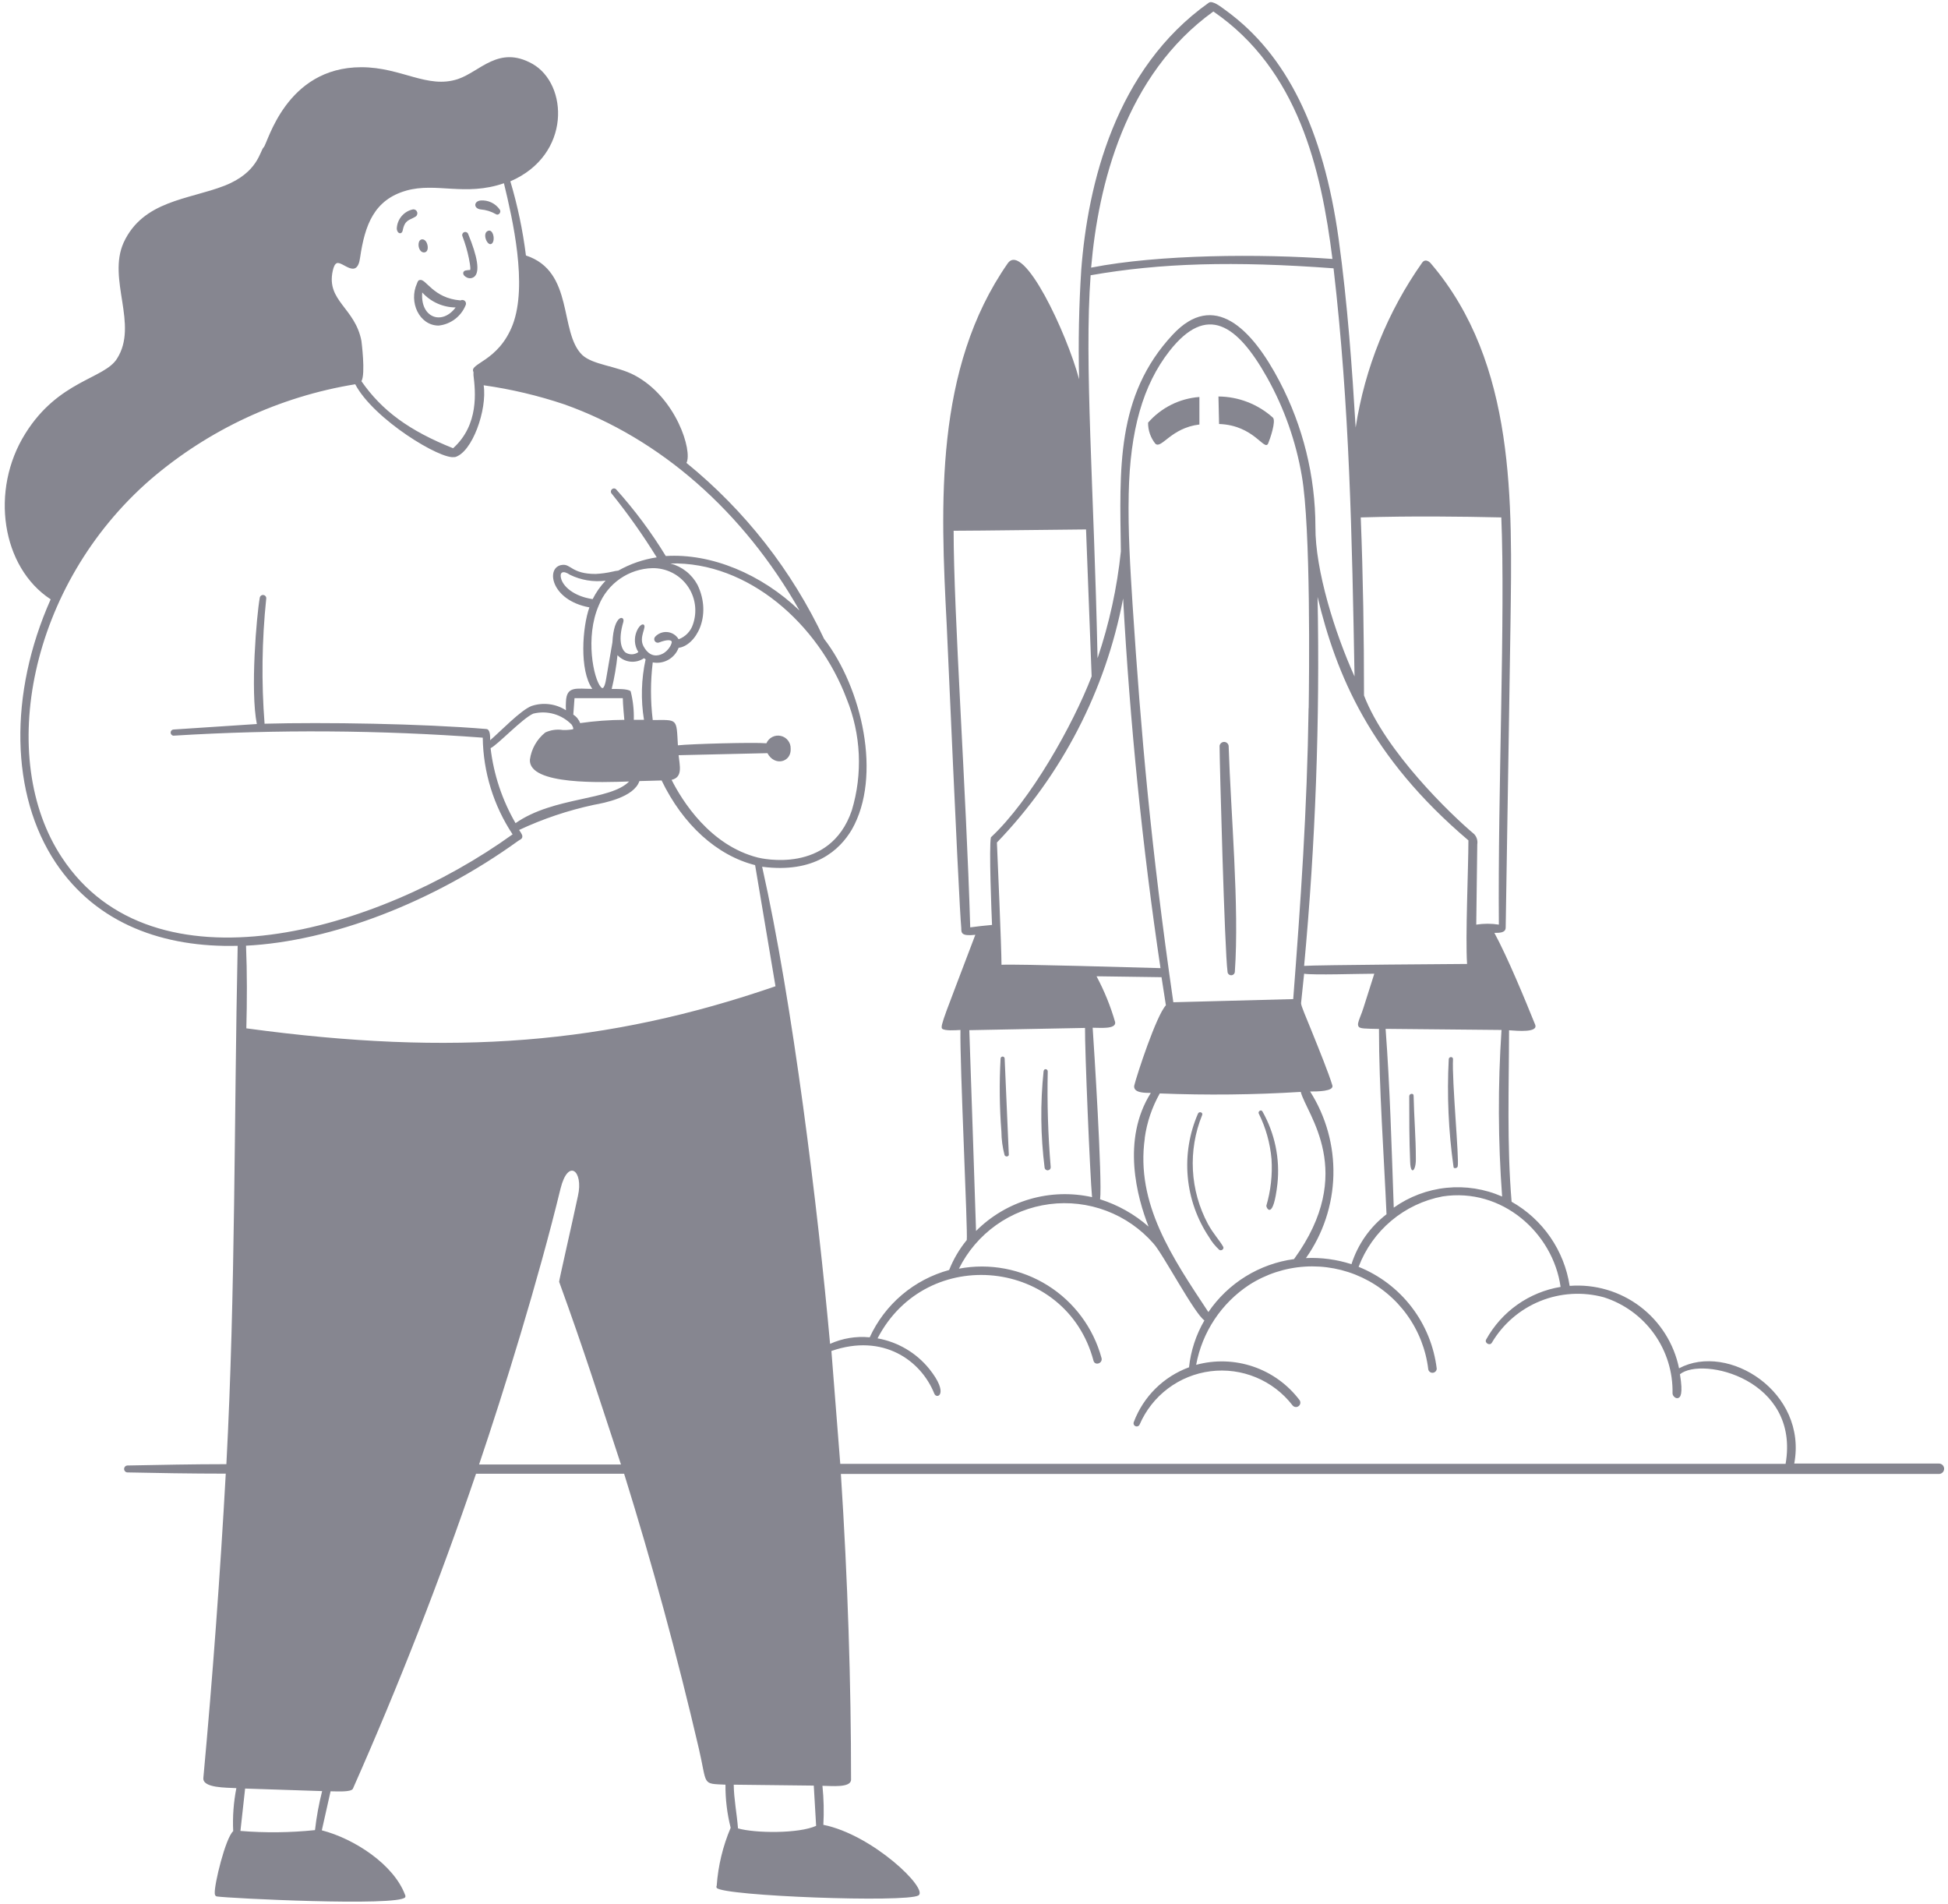
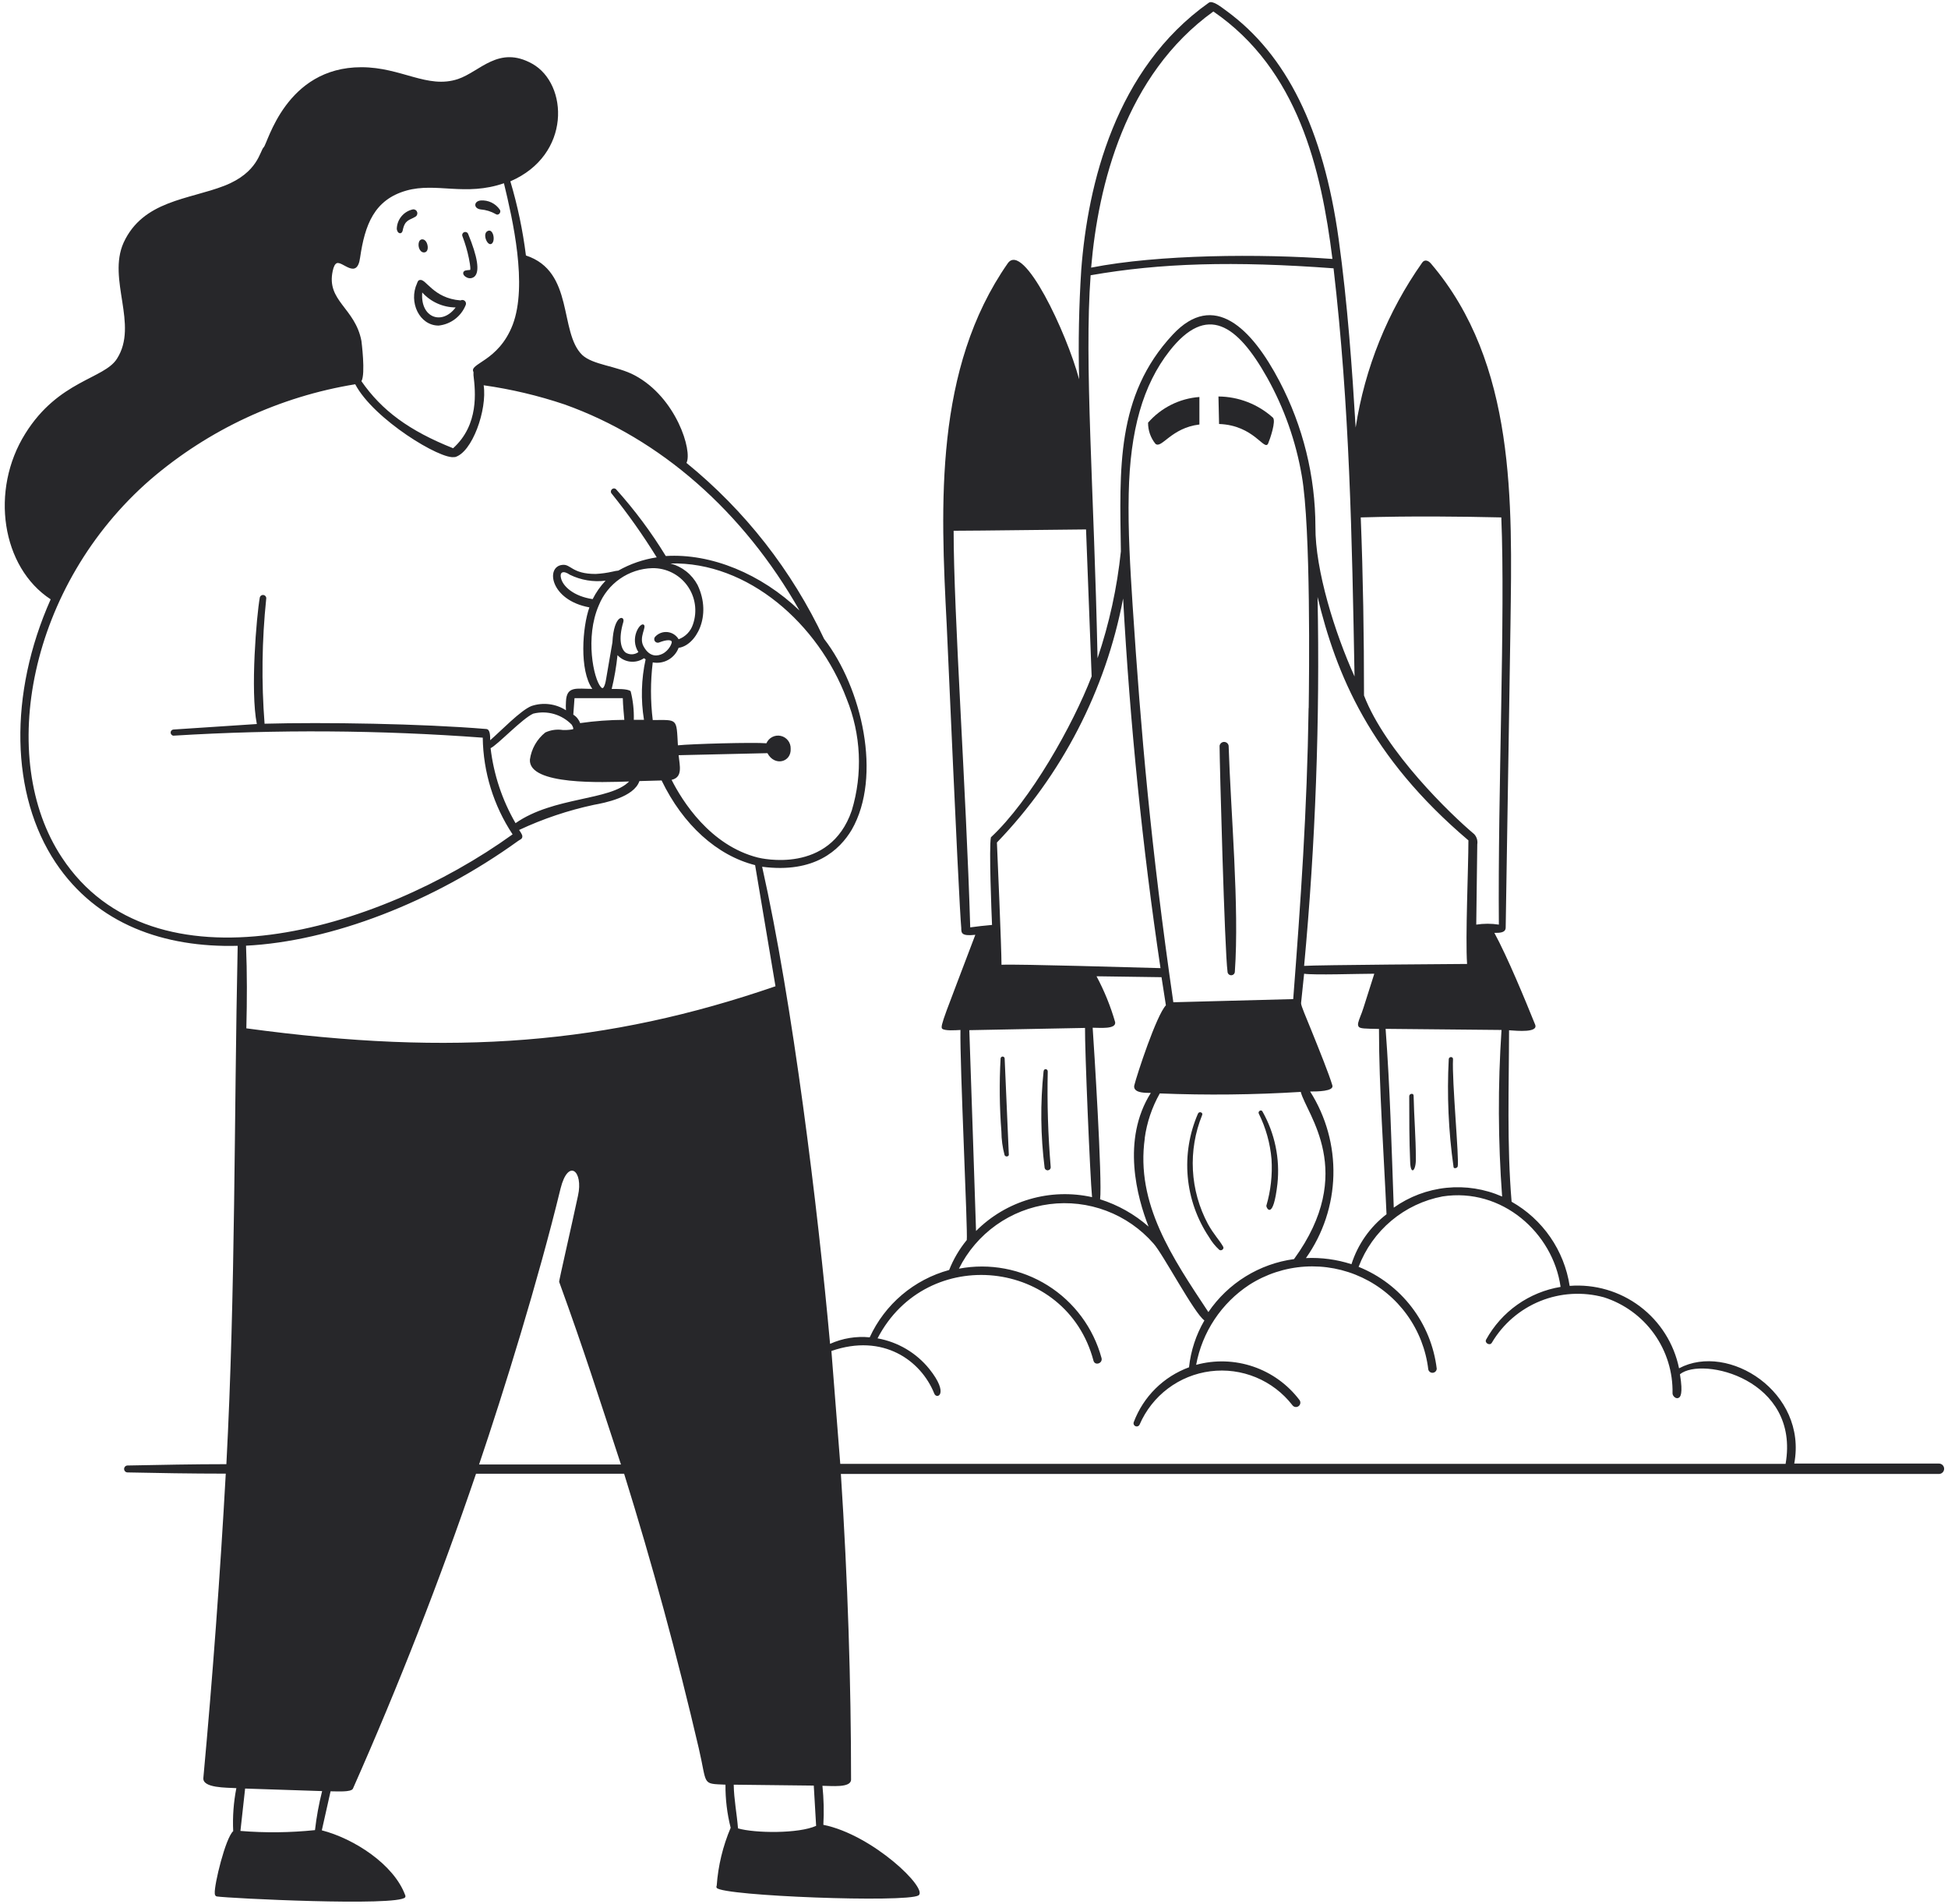
<svg xmlns="http://www.w3.org/2000/svg" width="306" height="299" viewBox="0 0 306 299" fill="none">
-   <path d="M165.048 183.276C164.63 178.285 164.475 173.275 164.584 168.268C164.584 167.852 163.976 167.74 163.928 168.268C163.405 173.287 163.459 178.349 164.088 183.356C164.099 183.483 164.16 183.601 164.257 183.684C164.355 183.766 164.481 183.807 164.608 183.796C164.736 183.785 164.853 183.725 164.936 183.627C165.019 183.53 165.059 183.403 165.048 183.276ZM157.8 181.404C157.829 181.469 157.876 181.524 157.936 181.563C157.996 181.601 158.065 181.622 158.136 181.622C158.207 181.622 158.277 181.601 158.337 181.563C158.396 181.524 158.443 181.469 158.472 181.404C158.248 176.364 158.04 171.308 157.816 166.252C157.816 166.167 157.783 166.086 157.723 166.026C157.663 165.966 157.581 165.932 157.496 165.932C157.411 165.932 157.33 165.966 157.27 166.026C157.21 166.086 157.176 166.167 157.176 166.252C156.963 170.069 157.006 173.897 157.304 177.708C157.315 178.956 157.481 180.198 157.8 181.404ZM199.736 182.044C199.893 184.516 199.617 186.996 198.92 189.372C198.92 189.74 199.992 191.772 200.664 185.932C201.086 181.988 200.263 178.01 198.312 174.556C198.104 174.172 197.56 174.556 197.736 174.892C198.844 177.13 199.522 179.556 199.736 182.044ZM180.344 66.38C180.333 67.584 180.74 68.755 181.496 69.692C182.456 70.556 183.944 67.196 188.408 66.668V62.348C185.294 62.576 182.395 64.025 180.344 66.38ZM222.408 181.948C222.408 178.652 222.12 175.372 222.056 172.076C222.056 171.628 221.368 171.724 221.368 172.172C221.368 175.58 221.368 179.02 221.512 182.444C221.576 184.7 222.456 183.868 222.408 181.948ZM191.4 62.268L191.496 66.588C197.016 66.78 198.616 70.94 199.208 69.644C199.464 69.052 200.504 66.092 199.944 65.58C197.595 63.471 194.557 62.293 191.4 62.268ZM76.568 36.3C75.736 36.748 76.568 38.716 77.224 38.284C77.88 37.852 77.48 35.772 76.568 36.3ZM75.512 31.484C74.392 31.596 74.36 32.748 75.512 32.892C76.347 32.957 77.156 33.208 77.88 33.628C78.312 33.916 78.776 33.34 78.52 32.94C78.191 32.455 77.739 32.065 77.211 31.809C76.683 31.554 76.097 31.442 75.512 31.484ZM72.648 37.116C73.076 38.239 73.414 39.395 73.656 40.572C73.928 41.948 73.912 42.316 73.848 42.396C73.59 42.404 73.333 42.437 73.08 42.492C72.616 42.652 72.616 43.244 73.336 43.58C73.532 43.679 73.752 43.716 73.969 43.688C74.186 43.659 74.389 43.566 74.552 43.42C75.384 42.62 75.032 40.364 73.528 36.716C73.475 36.599 73.378 36.508 73.258 36.464C73.138 36.419 73.005 36.423 72.888 36.476C72.772 36.529 72.681 36.626 72.636 36.746C72.591 36.866 72.595 36.999 72.648 37.116Z" fill="#868690" />
-   <path d="M304.552 229.852H281.848C283.944 218.652 271.496 210.764 263.752 214.892C262.957 211.011 260.772 207.554 257.608 205.171C254.444 202.787 250.518 201.641 246.568 201.948C246.147 199.199 245.107 196.581 243.527 194.292C241.948 192.003 239.869 190.102 237.448 188.732C236.696 179.772 237.032 170.652 237.048 161.804C238.408 161.9 241.672 162.204 241.144 160.908C239.544 156.94 236.808 150.316 234.744 146.508C235.576 146.508 236.52 146.508 236.52 145.66C236.776 130.3 237.272 98.076 237.272 98.076C237.528 79.004 238.168 57.084 224.776 41.388C224.36 40.892 223.784 40.716 223.416 41.228C217.968 48.941 214.386 57.814 212.952 67.148C212.408 58.028 211.688 47.724 210.28 37.532C207.88 20.236 202.088 8.62 192.68 1.724C191.784 1.068 190.472 0.012 189.88 0.428C175.192 10.828 170.872 28.972 169.848 42.364C169.48 48.06 169.368 53.836 169.512 59.564C167.544 52.22 160.792 37.884 158.312 41.34C146.76 57.884 147.736 79.26 148.712 98.124C150.312 134.06 150.792 143.324 151 145.74C151 146.524 151 147.052 153.208 146.812C148.552 159.148 147.592 161.212 148.008 161.564C148.424 161.916 150.072 161.804 150.872 161.756C150.76 167.148 152.04 193.356 151.864 194.748C150.703 196.163 149.769 197.75 149.096 199.452C146.369 200.194 143.838 201.526 141.681 203.353C139.525 205.181 137.796 207.459 136.616 210.028C134.488 209.82 132.342 210.173 130.392 211.052C128.472 189.756 124.536 157.564 119.72 136.124C127.96 137.196 131.896 133.5 133.8 130.3C138.6 121.932 135.4 108.028 129.448 100.332C124.41 89.614 117.022 80.17 107.832 72.7C108.808 70.844 106.232 62.412 99.688 58.94C96.888 57.452 93.16 57.34 91.448 55.74C87.784 52.156 90.248 42.62 82.616 40.124C82.123 36.181 81.304 32.285 80.168 28.476C89.768 24.348 89.272 13.18 83.608 10.012C78.328 7.068 75.416 11.244 71.944 12.412C67.144 14.012 63.064 10.556 56.76 10.556C44.872 10.556 42.056 22.524 41.432 23.116C40.808 23.708 40.568 27.084 35.272 29.164C29.64 31.356 22.472 31.484 19.416 38.108C16.824 43.9 21.8 50.972 18.376 56.332C16.376 59.532 9.192 59.724 3.976 68.092C-1.608 77.004 0.264 89.1 7.96 94.124C1.336 109.004 1.64 124.828 8.744 135.484C15.24 145.196 25.832 148.844 37.336 148.54C36.76 175.644 37 202.668 35.56 229.948C30.36 229.948 25.144 230.06 20.04 230.156C19.896 230.156 19.758 230.213 19.656 230.315C19.553 230.417 19.496 230.556 19.496 230.7C19.496 230.844 19.553 230.983 19.656 231.085C19.758 231.187 19.896 231.244 20.04 231.244C24.6 231.34 29.992 231.436 35.464 231.436C34.584 247.324 33.4 263.436 31.944 279.228C31.8 280.828 35.544 280.732 37.128 280.828C36.691 283.05 36.524 285.318 36.632 287.58C35.416 288.652 33.64 295.98 33.736 297.34C33.736 297.628 33.864 297.804 34.056 297.836C35.816 298.124 62.408 299.436 63.64 297.98C63.671 297.924 63.687 297.86 63.687 297.796C63.687 297.732 63.671 297.669 63.64 297.612C61.864 292.812 55.64 288.764 50.552 287.452L51.928 281.324C52.984 281.324 55.128 281.484 55.432 280.924C62.584 264.796 69.096 248.14 74.776 231.452H98.04C102.472 245.678 106.384 260.061 109.768 274.572C111.128 280.428 110.184 280.108 113.96 280.284C113.942 282.566 114.217 284.84 114.776 287.052C113.549 289.94 112.808 293.011 112.584 296.14C112.553 296.194 112.537 296.254 112.537 296.316C112.537 296.378 112.553 296.439 112.584 296.492C113.592 297.772 142.312 298.844 144.28 297.676C145.88 296.652 137.112 288.156 129.336 286.588C129.448 284.545 129.4 282.496 129.192 280.46C130.552 280.46 133.688 280.828 133.688 279.484C133.688 264.38 133.176 248.204 132.088 231.484H304.6C304.817 231.478 305.022 231.386 305.17 231.228C305.319 231.071 305.399 230.861 305.392 230.644C305.386 230.428 305.294 230.223 305.136 230.074C304.979 229.926 304.769 229.846 304.552 229.852ZM87.832 201.308C91.816 212.268 93.944 219.084 97.544 229.996H75.256C79.144 218.492 84.52 201.196 88.056 186.652C89.256 181.852 91.672 183.884 90.792 187.788C89.768 192.604 87.784 201.196 87.832 201.308ZM128.2 286.748C125.464 287.996 118.6 287.916 115.928 287.148C115.752 284.86 115.288 282.572 115.256 280.284L127.832 280.428C127.944 282.54 128.072 284.636 128.2 286.748ZM38.6 148.524C52.04 147.852 68.024 141.708 81.4 132.06C81.688 131.852 81.944 131.804 82.024 131.532C82.104 131.26 82.024 131.036 81.544 130.348C85.302 128.589 89.247 127.263 93.304 126.396C94.904 126.108 99.592 125.212 100.44 122.668L103.928 122.572C107.288 129.532 112.632 134.364 118.616 135.868L121.816 154.892C95.384 163.996 71.256 165.932 38.696 161.5C38.808 157.196 38.824 152.828 38.648 148.524H38.6ZM80.536 51.004C78.296 56.812 73.624 57.052 74.376 58.428V58.924C74.68 61.468 75.272 66.7 71.176 70.396C64.264 67.644 59.976 64.476 56.776 59.868C57.448 58.7 56.776 53.596 56.776 53.548C55.784 48.332 51.24 47.276 52.264 42.556C52.408 41.868 52.616 41.468 52.888 41.34C53.784 40.94 56.088 44.028 56.568 40.444C57.32 35.324 58.76 31.372 63.832 29.932C68.536 28.604 73.08 30.876 79.16 28.78C80.536 34.476 82.904 44.78 80.536 51.004ZM71.416 71.804C74.184 71.116 76.552 64.316 75.976 60.508C80.294 61.118 84.547 62.125 88.68 63.516C103.72 68.876 116.776 80.332 125.592 95.884C119.576 90.124 111.704 86.876 104.584 87.324C102.314 83.604 99.706 80.101 96.792 76.86C96.749 76.812 96.696 76.774 96.636 76.747C96.577 76.721 96.513 76.707 96.448 76.707C96.383 76.707 96.319 76.721 96.26 76.747C96.201 76.774 96.148 76.812 96.104 76.86C96.058 76.905 96.022 76.958 95.997 77.017C95.972 77.076 95.959 77.14 95.959 77.204C95.959 77.268 95.972 77.332 95.997 77.391C96.022 77.45 96.058 77.503 96.104 77.548C98.66 80.727 101.017 84.061 103.16 87.532C101.04 87.852 98.995 88.557 97.128 89.612C96.826 89.642 96.526 89.695 96.232 89.772C95.354 89.971 94.46 90.094 93.56 90.14C89.816 90.14 89.672 88.54 88.328 88.716C85.656 88.988 86.44 94.268 92.584 95.388C91.48 98.476 90.984 105.276 93.048 108.188C90.584 108.188 89 107.676 88.904 110.188C88.872 110.641 88.872 111.095 88.904 111.548C88.111 111.038 87.213 110.712 86.277 110.596C85.341 110.479 84.39 110.575 83.496 110.876C81.816 111.516 78.616 114.86 77 116.252C77 115.58 77 114.556 76.408 114.492C66.248 113.644 50.808 113.404 41.56 113.66C41.053 107.132 41.139 100.572 41.816 94.06C41.844 93.926 41.817 93.787 41.742 93.673C41.667 93.559 41.55 93.48 41.416 93.452C41.283 93.424 41.143 93.451 41.029 93.526C40.915 93.601 40.836 93.718 40.808 93.852C40.296 96.732 39.304 108.476 40.344 113.708L27.24 114.572C27.143 114.581 27.052 114.62 26.977 114.682C26.903 114.744 26.849 114.828 26.823 114.921C26.797 115.015 26.8 115.114 26.832 115.206C26.863 115.298 26.922 115.378 27 115.436C27.045 115.476 27.099 115.506 27.157 115.523C27.215 115.539 27.277 115.543 27.336 115.532C43.49 114.543 59.693 114.65 75.832 115.852C75.907 121.258 77.534 126.529 80.52 131.036C59.176 146.412 24.056 156.46 9.72 134.668C-0.6 119.1 4.52 91.9 23.656 75.292C32.797 67.455 43.917 62.285 55.8 60.348C58.696 65.868 69.32 72.284 71.4 71.772L71.416 71.804ZM95.128 91.196C94.313 92.057 93.628 93.033 93.096 94.092C90.104 93.644 88.408 92.076 88.12 90.78C87.896 89.884 88.424 89.516 89.528 90.268C91.265 91.115 93.211 91.438 95.128 91.196ZM102.904 100.012C102.823 100.105 102.775 100.223 102.768 100.346C102.76 100.47 102.794 100.592 102.863 100.694C102.933 100.796 103.034 100.873 103.151 100.912C103.269 100.95 103.396 100.949 103.512 100.908C104.808 100.396 105.416 100.508 105.512 100.748C105.608 100.988 105.096 102.172 104.056 102.684C103.384 103.02 102.088 103.324 101.096 101.516C100.28 100.044 101.672 98.428 101.096 98.092C100.52 97.756 98.888 100.236 100.28 102.412C99.993 102.623 99.649 102.743 99.292 102.757C98.936 102.772 98.584 102.679 98.28 102.492C97.576 101.948 97.096 100.428 97.912 97.692C98.216 96.636 96.424 96.364 96.2 100.892C96.104 101.516 95.416 105.356 95.208 106.652C95 107.948 94.712 108.044 94.68 108.06C94.648 108.076 94.504 108.06 94.376 107.884C93.24 106.604 91.88 100.092 94.056 95.084C94.733 93.395 95.888 91.941 97.381 90.9C98.873 89.86 100.638 89.279 102.456 89.228C103.526 89.208 104.585 89.446 105.542 89.923C106.5 90.399 107.328 91.1 107.957 91.966C108.585 92.832 108.995 93.837 109.152 94.895C109.308 95.953 109.207 97.033 108.856 98.044C108.684 98.582 108.391 99.073 108 99.481C107.609 99.888 107.13 100.201 106.6 100.396C106.418 100.084 106.164 99.819 105.86 99.623C105.556 99.427 105.209 99.305 104.85 99.268C104.49 99.23 104.126 99.278 103.788 99.407C103.45 99.537 103.147 99.744 102.904 100.012ZM91.128 113.564C90.932 113.012 90.554 112.544 90.056 112.236L90.248 109.644H97.832C97.832 110.508 98.072 113.052 98.072 113.052C95.749 113.062 93.428 113.233 91.128 113.564ZM96.088 108.204C96.511 106.456 96.815 104.681 97 102.892C97.52 103.459 98.227 103.819 98.991 103.907C99.755 103.995 100.525 103.805 101.16 103.372L101.416 103.548C100.732 106.672 100.645 109.896 101.16 113.052H99.56C99.604 111.538 99.437 110.025 99.064 108.556C98.6 108.14 96.792 108.204 96.088 108.204ZM83.768 112.076C84.841 111.808 85.965 111.828 87.027 112.134C88.089 112.441 89.051 113.022 89.816 113.82C90.104 114.3 90.056 114.46 90.04 114.508C90.024 114.556 89.08 114.684 88.44 114.652C87.495 114.499 86.525 114.633 85.656 115.036C84.337 116.094 83.473 117.617 83.24 119.292C83 123.372 94.792 122.86 98.824 122.732C95.848 125.772 86.984 125.084 80.984 129.276C78.888 125.659 77.553 121.652 77.064 117.5C78.12 117.02 82.072 112.812 83.768 112.076ZM133.8 127.292C130.344 137.388 119.512 134.796 119.064 134.684C111.512 132.78 107.144 125.74 105.496 122.476C107.288 122.06 106.776 120.3 106.6 118.604L120.552 118.284C121.672 120.412 124.328 119.708 124.2 117.58C124.217 117.117 124.07 116.663 123.787 116.296C123.504 115.93 123.101 115.674 122.649 115.573C122.196 115.472 121.723 115.533 121.311 115.745C120.899 115.957 120.574 116.306 120.392 116.732C118.392 116.556 108.552 116.828 106.488 117.052C106.248 112.764 106.488 113.068 102.536 113.084C102.168 110.077 102.168 107.036 102.536 104.028C103.374 104.184 104.241 104.041 104.984 103.623C105.727 103.204 106.299 102.538 106.6 101.74C109.256 101.404 111.928 96.796 109.576 91.868C109.136 91.041 108.529 90.314 107.794 89.733C107.059 89.152 106.211 88.729 105.304 88.492C117.512 88.172 128.568 98.012 132.984 109.724C133.208 109.724 133.352 109.564 132.984 109.724C135.257 115.314 135.545 121.515 133.8 127.292ZM50.6 281.292C50.091 283.308 49.717 285.355 49.48 287.42C45.589 287.823 41.668 287.866 37.768 287.548C38.024 285.324 38.264 283.116 38.504 280.892L50.6 281.292ZM263.88 215.836C267.368 212.972 282.792 216.62 280.488 229.9H131.992L130.6 212.172C138.712 209.356 144.664 213.644 146.76 218.86C147.128 219.836 149.192 219.004 145.976 214.988C143.933 212.462 141.047 210.758 137.848 210.188C145.592 195.276 167.512 197.66 171.768 213.692C171.992 214.54 173.256 214.124 173.032 213.276C171.748 208.548 168.73 204.478 164.578 201.877C160.426 199.276 155.446 198.336 150.632 199.244C151.989 196.517 153.996 194.166 156.477 192.398C158.958 190.631 161.837 189.502 164.857 189.112C167.878 188.721 170.949 189.081 173.798 190.159C176.647 191.236 179.187 193 181.192 195.292C182.664 196.892 187.592 206.268 189.192 207.372C187.877 209.628 187.053 212.136 186.776 214.732C184.798 215.457 183 216.6 181.503 218.082C180.007 219.565 178.847 221.353 178.104 223.324C178.051 223.445 178.048 223.582 178.096 223.705C178.144 223.828 178.239 223.927 178.36 223.98C178.481 224.033 178.618 224.036 178.741 223.988C178.864 223.94 178.963 223.845 179.016 223.724C179.984 221.482 181.52 219.53 183.472 218.063C185.424 216.595 187.726 215.662 190.149 215.355C192.572 215.048 195.033 215.378 197.289 216.313C199.546 217.247 201.52 218.754 203.016 220.684C203.122 220.833 203.283 220.933 203.463 220.963C203.643 220.993 203.828 220.95 203.976 220.844C204.125 220.738 204.225 220.577 204.255 220.397C204.285 220.217 204.242 220.033 204.136 219.884C202.293 217.443 199.76 215.611 196.865 214.625C193.971 213.638 190.846 213.541 187.896 214.348C188.366 211.8 189.347 209.374 190.78 207.216C192.213 205.057 194.067 203.211 196.232 201.788C198.85 200.11 201.851 199.124 204.954 198.924C208.057 198.724 211.16 199.315 213.972 200.642C216.784 201.97 219.212 203.99 221.029 206.513C222.846 209.037 223.993 211.98 224.36 215.068C224.395 215.228 224.486 215.369 224.618 215.466C224.749 215.563 224.911 215.609 225.073 215.595C225.236 215.581 225.388 215.509 225.501 215.391C225.614 215.274 225.681 215.119 225.688 214.956C225.264 211.434 223.902 208.091 221.743 205.276C219.584 202.461 216.708 200.279 213.416 198.956C214.484 196.139 216.257 193.643 218.565 191.707C220.873 189.771 223.64 188.46 226.6 187.9C235.944 186.46 243.96 193.644 245.144 202.108C242.696 202.513 240.372 203.468 238.346 204.901C236.32 206.334 234.646 208.207 233.448 210.38C233.16 210.924 234.04 211.404 234.344 210.876C236.091 207.923 238.76 205.626 241.939 204.337C245.119 203.047 248.634 202.838 251.944 203.74C255.129 204.755 257.9 206.772 259.844 209.492C261.788 212.211 262.8 215.486 262.728 218.828C262.728 219.26 263.304 219.804 263.736 219.5C263.912 219.388 264.424 219.02 263.896 215.836H263.88ZM171.32 43.228C182.296 41.308 193.72 40.972 209.48 42.14C212.008 63.884 212.376 84.364 212.776 106.236C209.704 99.452 206.584 89.548 206.632 82.716C206.617 74.769 204.685 66.942 201 59.9C196.616 51.532 190.68 45.612 184.216 52.556C175.256 62.156 175.896 73.74 176.072 86.588C175.479 92.302 174.25 97.931 172.408 103.372C171.848 76.7 170.296 57.052 171.32 43.228ZM235.448 145.212C234.271 145.028 233.073 145.028 231.896 145.212L232.056 132.604C232.103 132.318 232.084 132.026 232.001 131.749C231.918 131.471 231.773 131.217 231.576 131.004C227.912 127.932 217.656 118.044 214.264 109.228C214.264 99.948 214.12 90.54 213.752 81.26C221.864 81.02 229.448 81.116 235.832 81.26C236.472 96.86 235.272 124.124 235.448 145.212ZM171.544 188.012C168.305 187.292 164.936 187.401 161.751 188.33C158.565 189.259 155.665 190.976 153.32 193.324C153.208 189.884 152.504 168.508 152.264 161.788L170.44 161.436C170.392 164.684 171.24 184.876 171.544 188.012ZM206.968 93.756C209.896 105.868 215.144 118.812 230.664 131.98C230.664 136.3 230.168 147.228 230.456 151.388C230.136 151.388 206.584 151.548 204.856 151.692C206.646 132.435 207.351 113.092 206.968 93.756ZM176.424 93.996C177.496 113.596 179.464 133.1 182.296 152.044C178.376 151.948 159.992 151.388 157.32 151.516C157.32 148.892 156.664 133.788 156.6 132.316C166.791 121.74 173.68 108.424 176.424 93.996ZM171.624 161.404C172.776 161.404 175.32 161.676 175.176 160.54C174.457 158.038 173.476 155.62 172.248 153.324L182.456 153.468C182.696 154.94 182.92 156.412 183.144 157.884C181.64 159.484 178.6 168.764 178.184 170.444C178.152 170.556 178.147 170.673 178.169 170.787C178.192 170.901 178.241 171.009 178.312 171.1C178.696 171.58 179.704 171.644 180.776 171.644C176.12 179.02 178.648 188.14 180.424 192.636C178.21 190.695 175.616 189.235 172.808 188.348C173.176 185.42 171.832 164.092 171.64 161.404H171.624ZM179.816 178.748C180.155 176.278 180.959 173.895 182.184 171.724C189.565 172.02 196.956 171.94 204.328 171.484C205.208 174.956 213.224 184.06 203.272 197.74C200.571 198.106 197.978 199.036 195.66 200.469C193.341 201.903 191.351 203.808 189.816 206.06C184.152 197.5 178.376 189.052 179.832 178.748H179.816ZM205.56 111.196C205.32 127.324 204.328 141.452 203.144 156.908L184.312 157.404C180.76 132.812 179.24 115.212 177.912 95.004C177.544 89.276 177.176 83.34 177.304 77.532C177.512 67.564 179.544 60.46 183.704 55.132C189.592 47.628 194.36 50.972 199.032 59.276C201.715 64.07 203.56 69.286 204.488 74.7C205.928 82.86 205.64 106.54 205.576 111.196H205.56ZM212.28 198.54C209.978 197.794 207.561 197.469 205.144 197.58C207.836 193.777 209.336 189.258 209.453 184.6C209.57 179.942 208.298 175.354 205.8 171.42C206.84 171.42 209.608 171.42 209.288 170.444C208.744 168.62 207.208 164.828 205.976 161.772C205.176 159.756 204.376 158.012 204.376 157.548C204.472 156.7 204.856 152.924 204.856 152.924C206.344 153.164 213.464 152.924 215.88 152.924C213.848 159.324 214.12 158.524 213.688 159.628C213.368 160.476 213.208 160.892 213.416 161.228C213.624 161.564 214.472 161.548 216.616 161.596C216.616 170.828 217.4 181.5 217.8 190.7C215.208 192.69 213.287 195.426 212.296 198.54H212.28ZM217.64 161.58L235.864 161.756C235.284 170.468 235.316 179.209 235.96 187.916C233.214 186.712 230.202 186.239 227.218 186.545C224.235 186.85 221.382 187.924 218.936 189.66C218.6 180.3 218.344 170.684 217.656 161.58H217.64ZM171.4 42.028C172.504 29.084 176.76 11.756 190.6 1.804C203.912 10.94 207.544 26.54 209.304 40.668C197.96 39.836 181.992 39.948 171.416 42.028H171.4ZM149.8 83.356C153.528 83.356 167.4 83.164 170.6 83.148C170.888 90.828 171.182 98.519 171.48 106.22C168.52 113.9 161.88 125.708 155.656 131.5C155.336 133.1 155.752 143.404 155.832 145.26C154.664 145.372 153.496 145.484 152.408 145.644C151.768 124.108 149.8 96.284 149.8 83.356Z" fill="#868690" />
-   <path d="M72.344 47.18C68.008 46.844 66.904 43.692 65.944 43.98C65.688 43.98 65.576 44.316 65.512 44.492C64.152 47.452 65.88 51.132 68.904 51.132C69.835 51.032 70.72 50.682 71.467 50.118C72.214 49.555 72.793 48.799 73.144 47.932C73.197 47.822 73.214 47.697 73.191 47.577C73.169 47.457 73.109 47.347 73.019 47.263C72.93 47.18 72.817 47.126 72.695 47.111C72.574 47.096 72.451 47.12 72.344 47.18ZM71.576 48.284C69.416 51.164 65.992 49.884 66.328 45.932C66.992 46.667 67.801 47.255 68.705 47.66C69.608 48.065 70.586 48.278 71.576 48.284ZM193 117.132C192.975 116.962 192.889 116.806 192.758 116.693C192.627 116.581 192.461 116.519 192.288 116.519C192.116 116.519 191.949 116.581 191.819 116.693C191.688 116.806 191.602 116.962 191.576 117.132C191.576 119.548 192.376 149.356 192.824 152.588C192.824 152.741 192.885 152.887 192.993 152.995C193.101 153.103 193.248 153.164 193.4 153.164C193.553 153.164 193.7 153.103 193.808 152.995C193.916 152.887 193.976 152.741 193.976 152.588C194.696 142.412 193.336 127.676 193 117.132ZM66.6 39.644C67.112 39.644 67.272 39.1 67.16 38.54C66.936 37.42 66.04 37.356 65.816 37.996C65.592 38.636 65.912 39.644 66.6 39.644ZM64.904 32.876C64.184 33.019 63.535 33.406 63.066 33.971C62.597 34.536 62.336 35.246 62.328 35.98C62.456 36.812 63.144 36.812 63.256 36.204C63.592 34.492 64.312 34.604 65.208 34.06C65.338 33.997 65.441 33.891 65.501 33.761C65.561 33.63 65.575 33.483 65.539 33.344C65.503 33.205 65.421 33.082 65.305 32.997C65.189 32.912 65.048 32.869 64.904 32.876ZM228.328 183.276C228.328 183.58 228.92 183.484 228.984 183.18C229.24 182.092 228.056 169.692 228.248 166.332C228.248 165.9 227.608 165.916 227.576 166.332C227.281 171.991 227.533 177.665 228.328 183.276ZM191.528 196.284C191.848 196.524 192.344 196.14 192.136 195.788C191.528 194.716 190.664 193.884 189.752 192.236C188.353 189.624 187.545 186.737 187.387 183.778C187.23 180.819 187.726 177.862 188.84 175.116C189.016 174.716 188.376 174.476 188.184 174.892C186.824 178.014 186.271 181.427 186.576 184.819C186.881 188.21 188.034 191.471 189.928 194.3C190.356 195.04 190.896 195.709 191.528 196.284Z" fill="#868690" />
+   <path d="M165.048 183.276C164.63 178.285 164.475 173.275 164.584 168.268C164.584 167.852 163.976 167.74 163.928 168.268C163.405 173.287 163.459 178.349 164.088 183.356C164.099 183.483 164.16 183.601 164.257 183.684C164.355 183.766 164.481 183.807 164.608 183.796C164.736 183.785 164.853 183.725 164.936 183.627C165.019 183.53 165.059 183.403 165.048 183.276ZM157.8 181.404C157.829 181.469 157.876 181.524 157.936 181.563C157.996 181.601 158.065 181.622 158.136 181.622C158.207 181.622 158.277 181.601 158.337 181.563C158.396 181.524 158.443 181.469 158.472 181.404C158.248 176.364 158.04 171.308 157.816 166.252C157.816 166.167 157.783 166.086 157.723 166.026C157.663 165.966 157.581 165.932 157.496 165.932C157.411 165.932 157.33 165.966 157.27 166.026C157.21 166.086 157.176 166.167 157.176 166.252C156.963 170.069 157.006 173.897 157.304 177.708C157.315 178.956 157.481 180.198 157.8 181.404ZM199.736 182.044C199.893 184.516 199.617 186.996 198.92 189.372C198.92 189.74 199.992 191.772 200.664 185.932C201.086 181.988 200.263 178.01 198.312 174.556C198.104 174.172 197.56 174.556 197.736 174.892C198.844 177.13 199.522 179.556 199.736 182.044ZM180.344 66.38C180.333 67.584 180.74 68.755 181.496 69.692C182.456 70.556 183.944 67.196 188.408 66.668V62.348C185.294 62.576 182.395 64.025 180.344 66.38ZM222.408 181.948C222.408 178.652 222.12 175.372 222.056 172.076C222.056 171.628 221.368 171.724 221.368 172.172C221.368 175.58 221.368 179.02 221.512 182.444C221.576 184.7 222.456 183.868 222.408 181.948ZM191.4 62.268L191.496 66.588C197.016 66.78 198.616 70.94 199.208 69.644C199.464 69.052 200.504 66.092 199.944 65.58C197.595 63.471 194.557 62.293 191.4 62.268ZM76.568 36.3C75.736 36.748 76.568 38.716 77.224 38.284C77.88 37.852 77.48 35.772 76.568 36.3ZM75.512 31.484C74.392 31.596 74.36 32.748 75.512 32.892C76.347 32.957 77.156 33.208 77.88 33.628C78.312 33.916 78.776 33.34 78.52 32.94C78.191 32.455 77.739 32.065 77.211 31.809C76.683 31.554 76.097 31.442 75.512 31.484ZM72.648 37.116C73.076 38.239 73.414 39.395 73.656 40.572C73.928 41.948 73.912 42.316 73.848 42.396C73.59 42.404 73.333 42.437 73.08 42.492C72.616 42.652 72.616 43.244 73.336 43.58C73.532 43.679 73.752 43.716 73.969 43.688C74.186 43.659 74.389 43.566 74.552 43.42C75.384 42.62 75.032 40.364 73.528 36.716C73.475 36.599 73.378 36.508 73.258 36.464C73.138 36.419 73.005 36.423 72.888 36.476C72.772 36.529 72.681 36.626 72.636 36.746C72.591 36.866 72.595 36.999 72.648 37.116Z" fill="#27272A" />
+   <path d="M304.552 229.852H281.848C283.944 218.652 271.496 210.764 263.752 214.892C262.957 211.011 260.772 207.554 257.608 205.171C254.444 202.787 250.518 201.641 246.568 201.948C246.147 199.199 245.107 196.581 243.527 194.292C241.948 192.003 239.869 190.102 237.448 188.732C236.696 179.772 237.032 170.652 237.048 161.804C238.408 161.9 241.672 162.204 241.144 160.908C239.544 156.94 236.808 150.316 234.744 146.508C235.576 146.508 236.52 146.508 236.52 145.66C236.776 130.3 237.272 98.076 237.272 98.076C237.528 79.004 238.168 57.084 224.776 41.388C224.36 40.892 223.784 40.716 223.416 41.228C217.968 48.941 214.386 57.814 212.952 67.148C212.408 58.028 211.688 47.724 210.28 37.532C207.88 20.236 202.088 8.62 192.68 1.724C191.784 1.068 190.472 0.012 189.88 0.428C175.192 10.828 170.872 28.972 169.848 42.364C169.48 48.06 169.368 53.836 169.512 59.564C167.544 52.22 160.792 37.884 158.312 41.34C146.76 57.884 147.736 79.26 148.712 98.124C150.312 134.06 150.792 143.324 151 145.74C151 146.524 151 147.052 153.208 146.812C148.552 159.148 147.592 161.212 148.008 161.564C148.424 161.916 150.072 161.804 150.872 161.756C150.76 167.148 152.04 193.356 151.864 194.748C150.703 196.163 149.769 197.75 149.096 199.452C146.369 200.194 143.838 201.526 141.681 203.353C139.525 205.181 137.796 207.459 136.616 210.028C134.488 209.82 132.342 210.173 130.392 211.052C128.472 189.756 124.536 157.564 119.72 136.124C127.96 137.196 131.896 133.5 133.8 130.3C138.6 121.932 135.4 108.028 129.448 100.332C124.41 89.614 117.022 80.17 107.832 72.7C108.808 70.844 106.232 62.412 99.688 58.94C96.888 57.452 93.16 57.34 91.448 55.74C87.784 52.156 90.248 42.62 82.616 40.124C82.123 36.181 81.304 32.285 80.168 28.476C89.768 24.348 89.272 13.18 83.608 10.012C78.328 7.068 75.416 11.244 71.944 12.412C67.144 14.012 63.064 10.556 56.76 10.556C44.872 10.556 42.056 22.524 41.432 23.116C40.808 23.708 40.568 27.084 35.272 29.164C29.64 31.356 22.472 31.484 19.416 38.108C16.824 43.9 21.8 50.972 18.376 56.332C16.376 59.532 9.192 59.724 3.976 68.092C-1.608 77.004 0.264 89.1 7.96 94.124C1.336 109.004 1.64 124.828 8.744 135.484C15.24 145.196 25.832 148.844 37.336 148.54C36.76 175.644 37 202.668 35.56 229.948C30.36 229.948 25.144 230.06 20.04 230.156C19.896 230.156 19.758 230.213 19.656 230.315C19.553 230.417 19.496 230.556 19.496 230.7C19.496 230.844 19.553 230.983 19.656 231.085C19.758 231.187 19.896 231.244 20.04 231.244C24.6 231.34 29.992 231.436 35.464 231.436C34.584 247.324 33.4 263.436 31.944 279.228C31.8 280.828 35.544 280.732 37.128 280.828C36.691 283.05 36.524 285.318 36.632 287.58C35.416 288.652 33.64 295.98 33.736 297.34C33.736 297.628 33.864 297.804 34.056 297.836C35.816 298.124 62.408 299.436 63.64 297.98C63.671 297.924 63.687 297.86 63.687 297.796C63.687 297.732 63.671 297.669 63.64 297.612C61.864 292.812 55.64 288.764 50.552 287.452L51.928 281.324C52.984 281.324 55.128 281.484 55.432 280.924C62.584 264.796 69.096 248.14 74.776 231.452H98.04C102.472 245.678 106.384 260.061 109.768 274.572C111.128 280.428 110.184 280.108 113.96 280.284C113.942 282.566 114.217 284.84 114.776 287.052C113.549 289.94 112.808 293.011 112.584 296.14C112.553 296.194 112.537 296.254 112.537 296.316C112.537 296.378 112.553 296.439 112.584 296.492C113.592 297.772 142.312 298.844 144.28 297.676C145.88 296.652 137.112 288.156 129.336 286.588C129.448 284.545 129.4 282.496 129.192 280.46C130.552 280.46 133.688 280.828 133.688 279.484C133.688 264.38 133.176 248.204 132.088 231.484H304.6C304.817 231.478 305.022 231.386 305.17 231.228C305.319 231.071 305.399 230.861 305.392 230.644C305.386 230.428 305.294 230.223 305.136 230.074C304.979 229.926 304.769 229.846 304.552 229.852ZM87.832 201.308C91.816 212.268 93.944 219.084 97.544 229.996H75.256C79.144 218.492 84.52 201.196 88.056 186.652C89.256 181.852 91.672 183.884 90.792 187.788C89.768 192.604 87.784 201.196 87.832 201.308ZM128.2 286.748C125.464 287.996 118.6 287.916 115.928 287.148C115.752 284.86 115.288 282.572 115.256 280.284L127.832 280.428C127.944 282.54 128.072 284.636 128.2 286.748ZM38.6 148.524C52.04 147.852 68.024 141.708 81.4 132.06C81.688 131.852 81.944 131.804 82.024 131.532C82.104 131.26 82.024 131.036 81.544 130.348C85.302 128.589 89.247 127.263 93.304 126.396C94.904 126.108 99.592 125.212 100.44 122.668L103.928 122.572C107.288 129.532 112.632 134.364 118.616 135.868L121.816 154.892C95.384 163.996 71.256 165.932 38.696 161.5C38.808 157.196 38.824 152.828 38.648 148.524H38.6ZM80.536 51.004C78.296 56.812 73.624 57.052 74.376 58.428V58.924C74.68 61.468 75.272 66.7 71.176 70.396C64.264 67.644 59.976 64.476 56.776 59.868C57.448 58.7 56.776 53.596 56.776 53.548C55.784 48.332 51.24 47.276 52.264 42.556C52.408 41.868 52.616 41.468 52.888 41.34C53.784 40.94 56.088 44.028 56.568 40.444C57.32 35.324 58.76 31.372 63.832 29.932C68.536 28.604 73.08 30.876 79.16 28.78C80.536 34.476 82.904 44.78 80.536 51.004ZM71.416 71.804C74.184 71.116 76.552 64.316 75.976 60.508C80.294 61.118 84.547 62.125 88.68 63.516C103.72 68.876 116.776 80.332 125.592 95.884C119.576 90.124 111.704 86.876 104.584 87.324C102.314 83.604 99.706 80.101 96.792 76.86C96.749 76.812 96.696 76.774 96.636 76.747C96.577 76.721 96.513 76.707 96.448 76.707C96.383 76.707 96.319 76.721 96.26 76.747C96.201 76.774 96.148 76.812 96.104 76.86C96.058 76.905 96.022 76.958 95.997 77.017C95.972 77.076 95.959 77.14 95.959 77.204C95.959 77.268 95.972 77.332 95.997 77.391C96.022 77.45 96.058 77.503 96.104 77.548C98.66 80.727 101.017 84.061 103.16 87.532C101.04 87.852 98.995 88.557 97.128 89.612C96.826 89.642 96.526 89.695 96.232 89.772C95.354 89.971 94.46 90.094 93.56 90.14C89.816 90.14 89.672 88.54 88.328 88.716C85.656 88.988 86.44 94.268 92.584 95.388C91.48 98.476 90.984 105.276 93.048 108.188C90.584 108.188 89 107.676 88.904 110.188C88.872 110.641 88.872 111.095 88.904 111.548C88.111 111.038 87.213 110.712 86.277 110.596C85.341 110.479 84.39 110.575 83.496 110.876C81.816 111.516 78.616 114.86 77 116.252C77 115.58 77 114.556 76.408 114.492C66.248 113.644 50.808 113.404 41.56 113.66C41.053 107.132 41.139 100.572 41.816 94.06C41.844 93.926 41.817 93.787 41.742 93.673C41.667 93.559 41.55 93.48 41.416 93.452C41.283 93.424 41.143 93.451 41.029 93.526C40.915 93.601 40.836 93.718 40.808 93.852C40.296 96.732 39.304 108.476 40.344 113.708L27.24 114.572C27.143 114.581 27.052 114.62 26.977 114.682C26.903 114.744 26.849 114.828 26.823 114.921C26.797 115.015 26.8 115.114 26.832 115.206C26.863 115.298 26.922 115.378 27 115.436C27.045 115.476 27.099 115.506 27.157 115.523C27.215 115.539 27.277 115.543 27.336 115.532C43.49 114.543 59.693 114.65 75.832 115.852C75.907 121.258 77.534 126.529 80.52 131.036C59.176 146.412 24.056 156.46 9.72 134.668C-0.6 119.1 4.52 91.9 23.656 75.292C32.797 67.455 43.917 62.285 55.8 60.348C58.696 65.868 69.32 72.284 71.4 71.772L71.416 71.804ZM95.128 91.196C94.313 92.057 93.628 93.033 93.096 94.092C90.104 93.644 88.408 92.076 88.12 90.78C87.896 89.884 88.424 89.516 89.528 90.268C91.265 91.115 93.211 91.438 95.128 91.196ZM102.904 100.012C102.823 100.105 102.775 100.223 102.768 100.346C102.76 100.47 102.794 100.592 102.863 100.694C102.933 100.796 103.034 100.873 103.151 100.912C103.269 100.95 103.396 100.949 103.512 100.908C104.808 100.396 105.416 100.508 105.512 100.748C105.608 100.988 105.096 102.172 104.056 102.684C103.384 103.02 102.088 103.324 101.096 101.516C100.28 100.044 101.672 98.428 101.096 98.092C100.52 97.756 98.888 100.236 100.28 102.412C99.993 102.623 99.649 102.743 99.292 102.757C98.936 102.772 98.584 102.679 98.28 102.492C97.576 101.948 97.096 100.428 97.912 97.692C98.216 96.636 96.424 96.364 96.2 100.892C96.104 101.516 95.416 105.356 95.208 106.652C95 107.948 94.712 108.044 94.68 108.06C94.648 108.076 94.504 108.06 94.376 107.884C93.24 106.604 91.88 100.092 94.056 95.084C94.733 93.395 95.888 91.941 97.381 90.9C98.873 89.86 100.638 89.279 102.456 89.228C103.526 89.208 104.585 89.446 105.542 89.923C106.5 90.399 107.328 91.1 107.957 91.966C108.585 92.832 108.995 93.837 109.152 94.895C109.308 95.953 109.207 97.033 108.856 98.044C108.684 98.582 108.391 99.073 108 99.481C107.609 99.888 107.13 100.201 106.6 100.396C106.418 100.084 106.164 99.819 105.86 99.623C105.556 99.427 105.209 99.305 104.85 99.268C104.49 99.23 104.126 99.278 103.788 99.407C103.45 99.537 103.147 99.744 102.904 100.012ZM91.128 113.564C90.932 113.012 90.554 112.544 90.056 112.236L90.248 109.644H97.832C97.832 110.508 98.072 113.052 98.072 113.052C95.749 113.062 93.428 113.233 91.128 113.564ZM96.088 108.204C96.511 106.456 96.815 104.681 97 102.892C97.52 103.459 98.227 103.819 98.991 103.907C99.755 103.995 100.525 103.805 101.16 103.372L101.416 103.548C100.732 106.672 100.645 109.896 101.16 113.052H99.56C99.604 111.538 99.437 110.025 99.064 108.556C98.6 108.14 96.792 108.204 96.088 108.204ZM83.768 112.076C84.841 111.808 85.965 111.828 87.027 112.134C88.089 112.441 89.051 113.022 89.816 113.82C90.104 114.3 90.056 114.46 90.04 114.508C90.024 114.556 89.08 114.684 88.44 114.652C87.495 114.499 86.525 114.633 85.656 115.036C84.337 116.094 83.473 117.617 83.24 119.292C83 123.372 94.792 122.86 98.824 122.732C95.848 125.772 86.984 125.084 80.984 129.276C78.888 125.659 77.553 121.652 77.064 117.5C78.12 117.02 82.072 112.812 83.768 112.076ZM133.8 127.292C130.344 137.388 119.512 134.796 119.064 134.684C111.512 132.78 107.144 125.74 105.496 122.476C107.288 122.06 106.776 120.3 106.6 118.604L120.552 118.284C121.672 120.412 124.328 119.708 124.2 117.58C124.217 117.117 124.07 116.663 123.787 116.296C123.504 115.93 123.101 115.674 122.649 115.573C122.196 115.472 121.723 115.533 121.311 115.745C120.899 115.957 120.574 116.306 120.392 116.732C118.392 116.556 108.552 116.828 106.488 117.052C106.248 112.764 106.488 113.068 102.536 113.084C102.168 110.077 102.168 107.036 102.536 104.028C103.374 104.184 104.241 104.041 104.984 103.623C105.727 103.204 106.299 102.538 106.6 101.74C109.256 101.404 111.928 96.796 109.576 91.868C109.136 91.041 108.529 90.314 107.794 89.733C107.059 89.152 106.211 88.729 105.304 88.492C117.512 88.172 128.568 98.012 132.984 109.724C133.208 109.724 133.352 109.564 132.984 109.724C135.257 115.314 135.545 121.515 133.8 127.292ZM50.6 281.292C50.091 283.308 49.717 285.355 49.48 287.42C45.589 287.823 41.668 287.866 37.768 287.548C38.024 285.324 38.264 283.116 38.504 280.892L50.6 281.292ZM263.88 215.836C267.368 212.972 282.792 216.62 280.488 229.9H131.992L130.6 212.172C138.712 209.356 144.664 213.644 146.76 218.86C147.128 219.836 149.192 219.004 145.976 214.988C143.933 212.462 141.047 210.758 137.848 210.188C145.592 195.276 167.512 197.66 171.768 213.692C171.992 214.54 173.256 214.124 173.032 213.276C171.748 208.548 168.73 204.478 164.578 201.877C160.426 199.276 155.446 198.336 150.632 199.244C151.989 196.517 153.996 194.166 156.477 192.398C158.958 190.631 161.837 189.502 164.857 189.112C167.878 188.721 170.949 189.081 173.798 190.159C176.647 191.236 179.187 193 181.192 195.292C182.664 196.892 187.592 206.268 189.192 207.372C187.877 209.628 187.053 212.136 186.776 214.732C184.798 215.457 183 216.6 181.503 218.082C180.007 219.565 178.847 221.353 178.104 223.324C178.051 223.445 178.048 223.582 178.096 223.705C178.144 223.828 178.239 223.927 178.36 223.98C178.481 224.033 178.618 224.036 178.741 223.988C178.864 223.94 178.963 223.845 179.016 223.724C179.984 221.482 181.52 219.53 183.472 218.063C185.424 216.595 187.726 215.662 190.149 215.355C192.572 215.048 195.033 215.378 197.289 216.313C199.546 217.247 201.52 218.754 203.016 220.684C203.122 220.833 203.283 220.933 203.463 220.963C203.643 220.993 203.828 220.95 203.976 220.844C204.125 220.738 204.225 220.577 204.255 220.397C204.285 220.217 204.242 220.033 204.136 219.884C202.293 217.443 199.76 215.611 196.865 214.625C193.971 213.638 190.846 213.541 187.896 214.348C188.366 211.8 189.347 209.374 190.78 207.216C192.213 205.057 194.067 203.211 196.232 201.788C198.85 200.11 201.851 199.124 204.954 198.924C208.057 198.724 211.16 199.315 213.972 200.642C216.784 201.97 219.212 203.99 221.029 206.513C222.846 209.037 223.993 211.98 224.36 215.068C224.395 215.228 224.486 215.369 224.618 215.466C224.749 215.563 224.911 215.609 225.073 215.595C225.236 215.581 225.388 215.509 225.501 215.391C225.614 215.274 225.681 215.119 225.688 214.956C225.264 211.434 223.902 208.091 221.743 205.276C219.584 202.461 216.708 200.279 213.416 198.956C214.484 196.139 216.257 193.643 218.565 191.707C220.873 189.771 223.64 188.46 226.6 187.9C235.944 186.46 243.96 193.644 245.144 202.108C242.696 202.513 240.372 203.468 238.346 204.901C236.32 206.334 234.646 208.207 233.448 210.38C233.16 210.924 234.04 211.404 234.344 210.876C236.091 207.923 238.76 205.626 241.939 204.337C245.119 203.047 248.634 202.838 251.944 203.74C255.129 204.755 257.9 206.772 259.844 209.492C261.788 212.211 262.8 215.486 262.728 218.828C262.728 219.26 263.304 219.804 263.736 219.5C263.912 219.388 264.424 219.02 263.896 215.836H263.88ZM171.32 43.228C182.296 41.308 193.72 40.972 209.48 42.14C212.008 63.884 212.376 84.364 212.776 106.236C209.704 99.452 206.584 89.548 206.632 82.716C206.617 74.769 204.685 66.942 201 59.9C196.616 51.532 190.68 45.612 184.216 52.556C175.256 62.156 175.896 73.74 176.072 86.588C175.479 92.302 174.25 97.931 172.408 103.372C171.848 76.7 170.296 57.052 171.32 43.228ZM235.448 145.212C234.271 145.028 233.073 145.028 231.896 145.212L232.056 132.604C232.103 132.318 232.084 132.026 232.001 131.749C231.918 131.471 231.773 131.217 231.576 131.004C227.912 127.932 217.656 118.044 214.264 109.228C214.264 99.948 214.12 90.54 213.752 81.26C221.864 81.02 229.448 81.116 235.832 81.26C236.472 96.86 235.272 124.124 235.448 145.212ZM171.544 188.012C168.305 187.292 164.936 187.401 161.751 188.33C158.565 189.259 155.665 190.976 153.32 193.324C153.208 189.884 152.504 168.508 152.264 161.788L170.44 161.436C170.392 164.684 171.24 184.876 171.544 188.012ZM206.968 93.756C209.896 105.868 215.144 118.812 230.664 131.98C230.664 136.3 230.168 147.228 230.456 151.388C230.136 151.388 206.584 151.548 204.856 151.692C206.646 132.435 207.351 113.092 206.968 93.756ZM176.424 93.996C177.496 113.596 179.464 133.1 182.296 152.044C178.376 151.948 159.992 151.388 157.32 151.516C157.32 148.892 156.664 133.788 156.6 132.316C166.791 121.74 173.68 108.424 176.424 93.996ZM171.624 161.404C172.776 161.404 175.32 161.676 175.176 160.54C174.457 158.038 173.476 155.62 172.248 153.324L182.456 153.468C182.696 154.94 182.92 156.412 183.144 157.884C181.64 159.484 178.6 168.764 178.184 170.444C178.152 170.556 178.147 170.673 178.169 170.787C178.192 170.901 178.241 171.009 178.312 171.1C178.696 171.58 179.704 171.644 180.776 171.644C176.12 179.02 178.648 188.14 180.424 192.636C178.21 190.695 175.616 189.235 172.808 188.348C173.176 185.42 171.832 164.092 171.64 161.404H171.624ZM179.816 178.748C180.155 176.278 180.959 173.895 182.184 171.724C189.565 172.02 196.956 171.94 204.328 171.484C205.208 174.956 213.224 184.06 203.272 197.74C200.571 198.106 197.978 199.036 195.66 200.469C193.341 201.903 191.351 203.808 189.816 206.06C184.152 197.5 178.376 189.052 179.832 178.748H179.816ZM205.56 111.196C205.32 127.324 204.328 141.452 203.144 156.908L184.312 157.404C180.76 132.812 179.24 115.212 177.912 95.004C177.544 89.276 177.176 83.34 177.304 77.532C177.512 67.564 179.544 60.46 183.704 55.132C189.592 47.628 194.36 50.972 199.032 59.276C201.715 64.07 203.56 69.286 204.488 74.7C205.928 82.86 205.64 106.54 205.576 111.196H205.56ZM212.28 198.54C209.978 197.794 207.561 197.469 205.144 197.58C207.836 193.777 209.336 189.258 209.453 184.6C209.57 179.942 208.298 175.354 205.8 171.42C206.84 171.42 209.608 171.42 209.288 170.444C208.744 168.62 207.208 164.828 205.976 161.772C205.176 159.756 204.376 158.012 204.376 157.548C204.472 156.7 204.856 152.924 204.856 152.924C206.344 153.164 213.464 152.924 215.88 152.924C213.848 159.324 214.12 158.524 213.688 159.628C213.368 160.476 213.208 160.892 213.416 161.228C213.624 161.564 214.472 161.548 216.616 161.596C216.616 170.828 217.4 181.5 217.8 190.7C215.208 192.69 213.287 195.426 212.296 198.54H212.28ZM217.64 161.58L235.864 161.756C235.284 170.468 235.316 179.209 235.96 187.916C233.214 186.712 230.202 186.239 227.218 186.545C224.235 186.85 221.382 187.924 218.936 189.66C218.6 180.3 218.344 170.684 217.656 161.58H217.64ZM171.4 42.028C172.504 29.084 176.76 11.756 190.6 1.804C203.912 10.94 207.544 26.54 209.304 40.668C197.96 39.836 181.992 39.948 171.416 42.028H171.4ZM149.8 83.356C153.528 83.356 167.4 83.164 170.6 83.148C170.888 90.828 171.182 98.519 171.48 106.22C168.52 113.9 161.88 125.708 155.656 131.5C155.336 133.1 155.752 143.404 155.832 145.26C154.664 145.372 153.496 145.484 152.408 145.644C151.768 124.108 149.8 96.284 149.8 83.356Z" fill="#27272A" />
+   <path d="M72.344 47.18C68.008 46.844 66.904 43.692 65.944 43.98C65.688 43.98 65.576 44.316 65.512 44.492C64.152 47.452 65.88 51.132 68.904 51.132C69.835 51.032 70.72 50.682 71.467 50.118C72.214 49.555 72.793 48.799 73.144 47.932C73.197 47.822 73.214 47.697 73.191 47.577C73.169 47.457 73.109 47.347 73.019 47.263C72.93 47.18 72.817 47.126 72.695 47.111C72.574 47.096 72.451 47.12 72.344 47.18ZM71.576 48.284C69.416 51.164 65.992 49.884 66.328 45.932C66.992 46.667 67.801 47.255 68.705 47.66C69.608 48.065 70.586 48.278 71.576 48.284ZM193 117.132C192.975 116.962 192.889 116.806 192.758 116.693C192.627 116.581 192.461 116.519 192.288 116.519C192.116 116.519 191.949 116.581 191.819 116.693C191.688 116.806 191.602 116.962 191.576 117.132C191.576 119.548 192.376 149.356 192.824 152.588C192.824 152.741 192.885 152.887 192.993 152.995C193.101 153.103 193.248 153.164 193.4 153.164C193.553 153.164 193.7 153.103 193.808 152.995C193.916 152.887 193.976 152.741 193.976 152.588C194.696 142.412 193.336 127.676 193 117.132ZM66.6 39.644C67.112 39.644 67.272 39.1 67.16 38.54C66.936 37.42 66.04 37.356 65.816 37.996C65.592 38.636 65.912 39.644 66.6 39.644ZM64.904 32.876C64.184 33.019 63.535 33.406 63.066 33.971C62.597 34.536 62.336 35.246 62.328 35.98C62.456 36.812 63.144 36.812 63.256 36.204C63.592 34.492 64.312 34.604 65.208 34.06C65.338 33.997 65.441 33.891 65.501 33.761C65.561 33.63 65.575 33.483 65.539 33.344C65.503 33.205 65.421 33.082 65.305 32.997C65.189 32.912 65.048 32.869 64.904 32.876ZM228.328 183.276C228.328 183.58 228.92 183.484 228.984 183.18C229.24 182.092 228.056 169.692 228.248 166.332C228.248 165.9 227.608 165.916 227.576 166.332C227.281 171.991 227.533 177.665 228.328 183.276ZM191.528 196.284C191.848 196.524 192.344 196.14 192.136 195.788C191.528 194.716 190.664 193.884 189.752 192.236C188.353 189.624 187.545 186.737 187.387 183.778C187.23 180.819 187.726 177.862 188.84 175.116C189.016 174.716 188.376 174.476 188.184 174.892C186.824 178.014 186.271 181.427 186.576 184.819C186.881 188.21 188.034 191.471 189.928 194.3C190.356 195.04 190.896 195.709 191.528 196.284Z" fill="#27272A" />
</svg>
